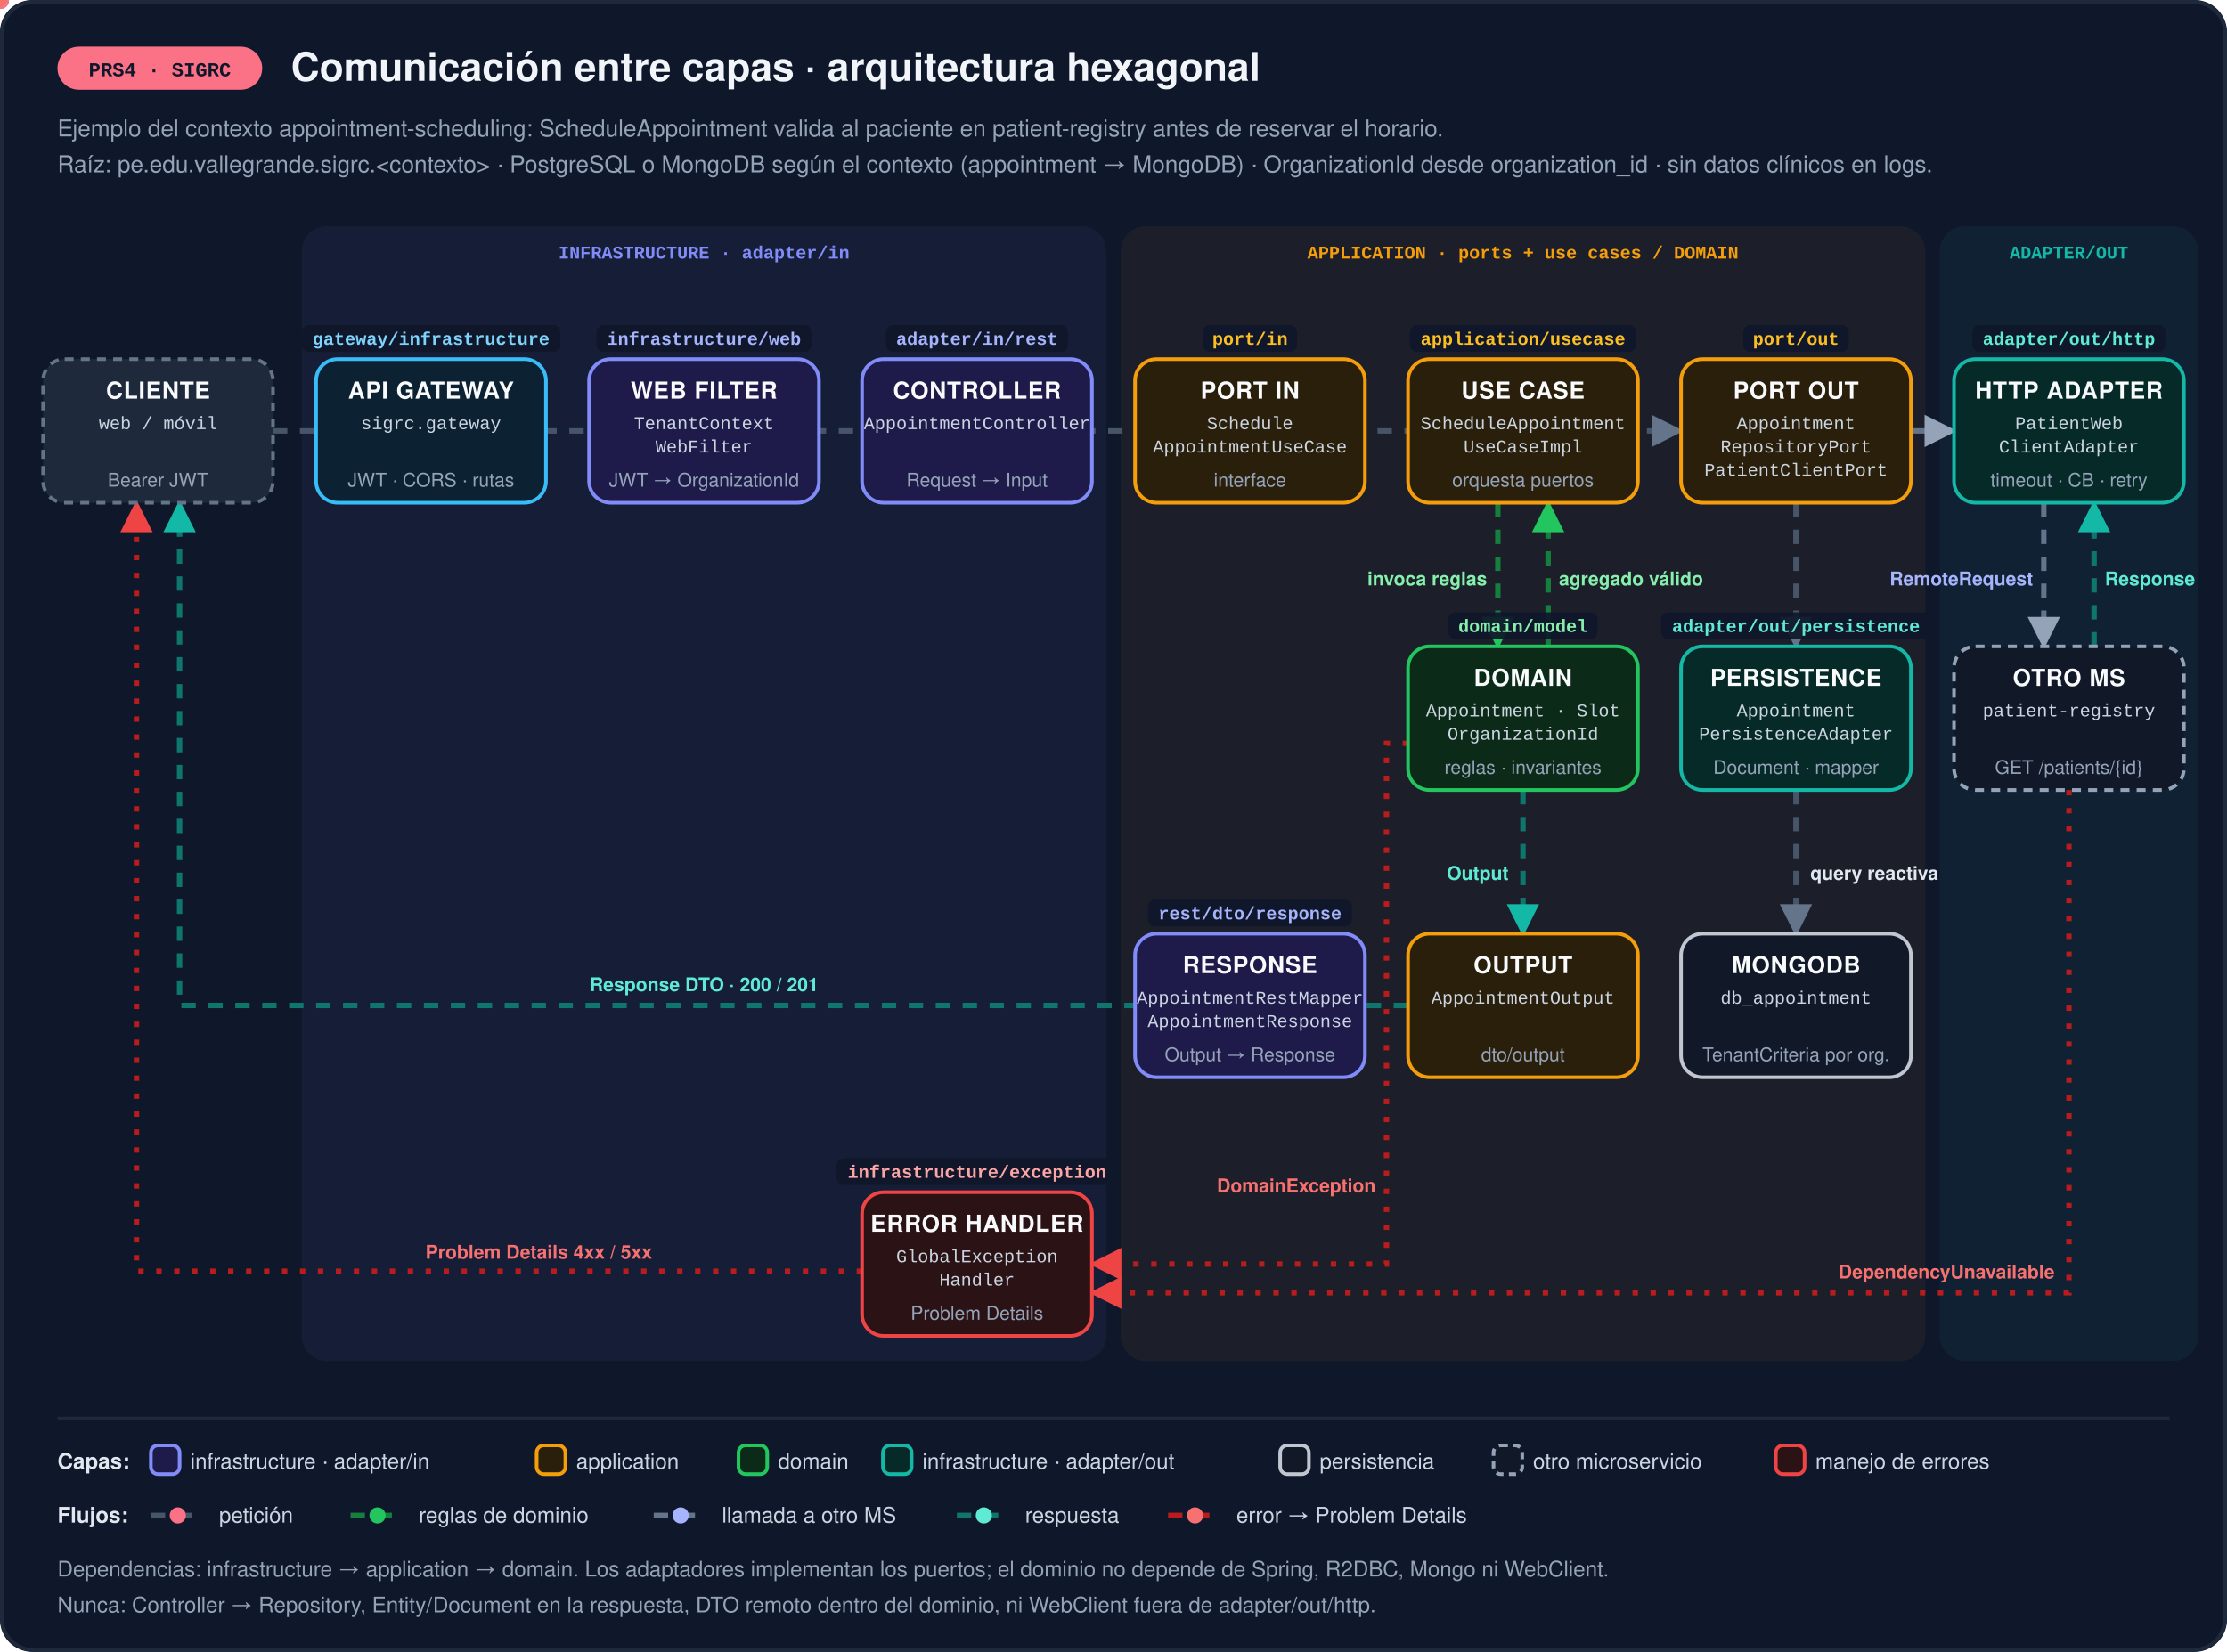
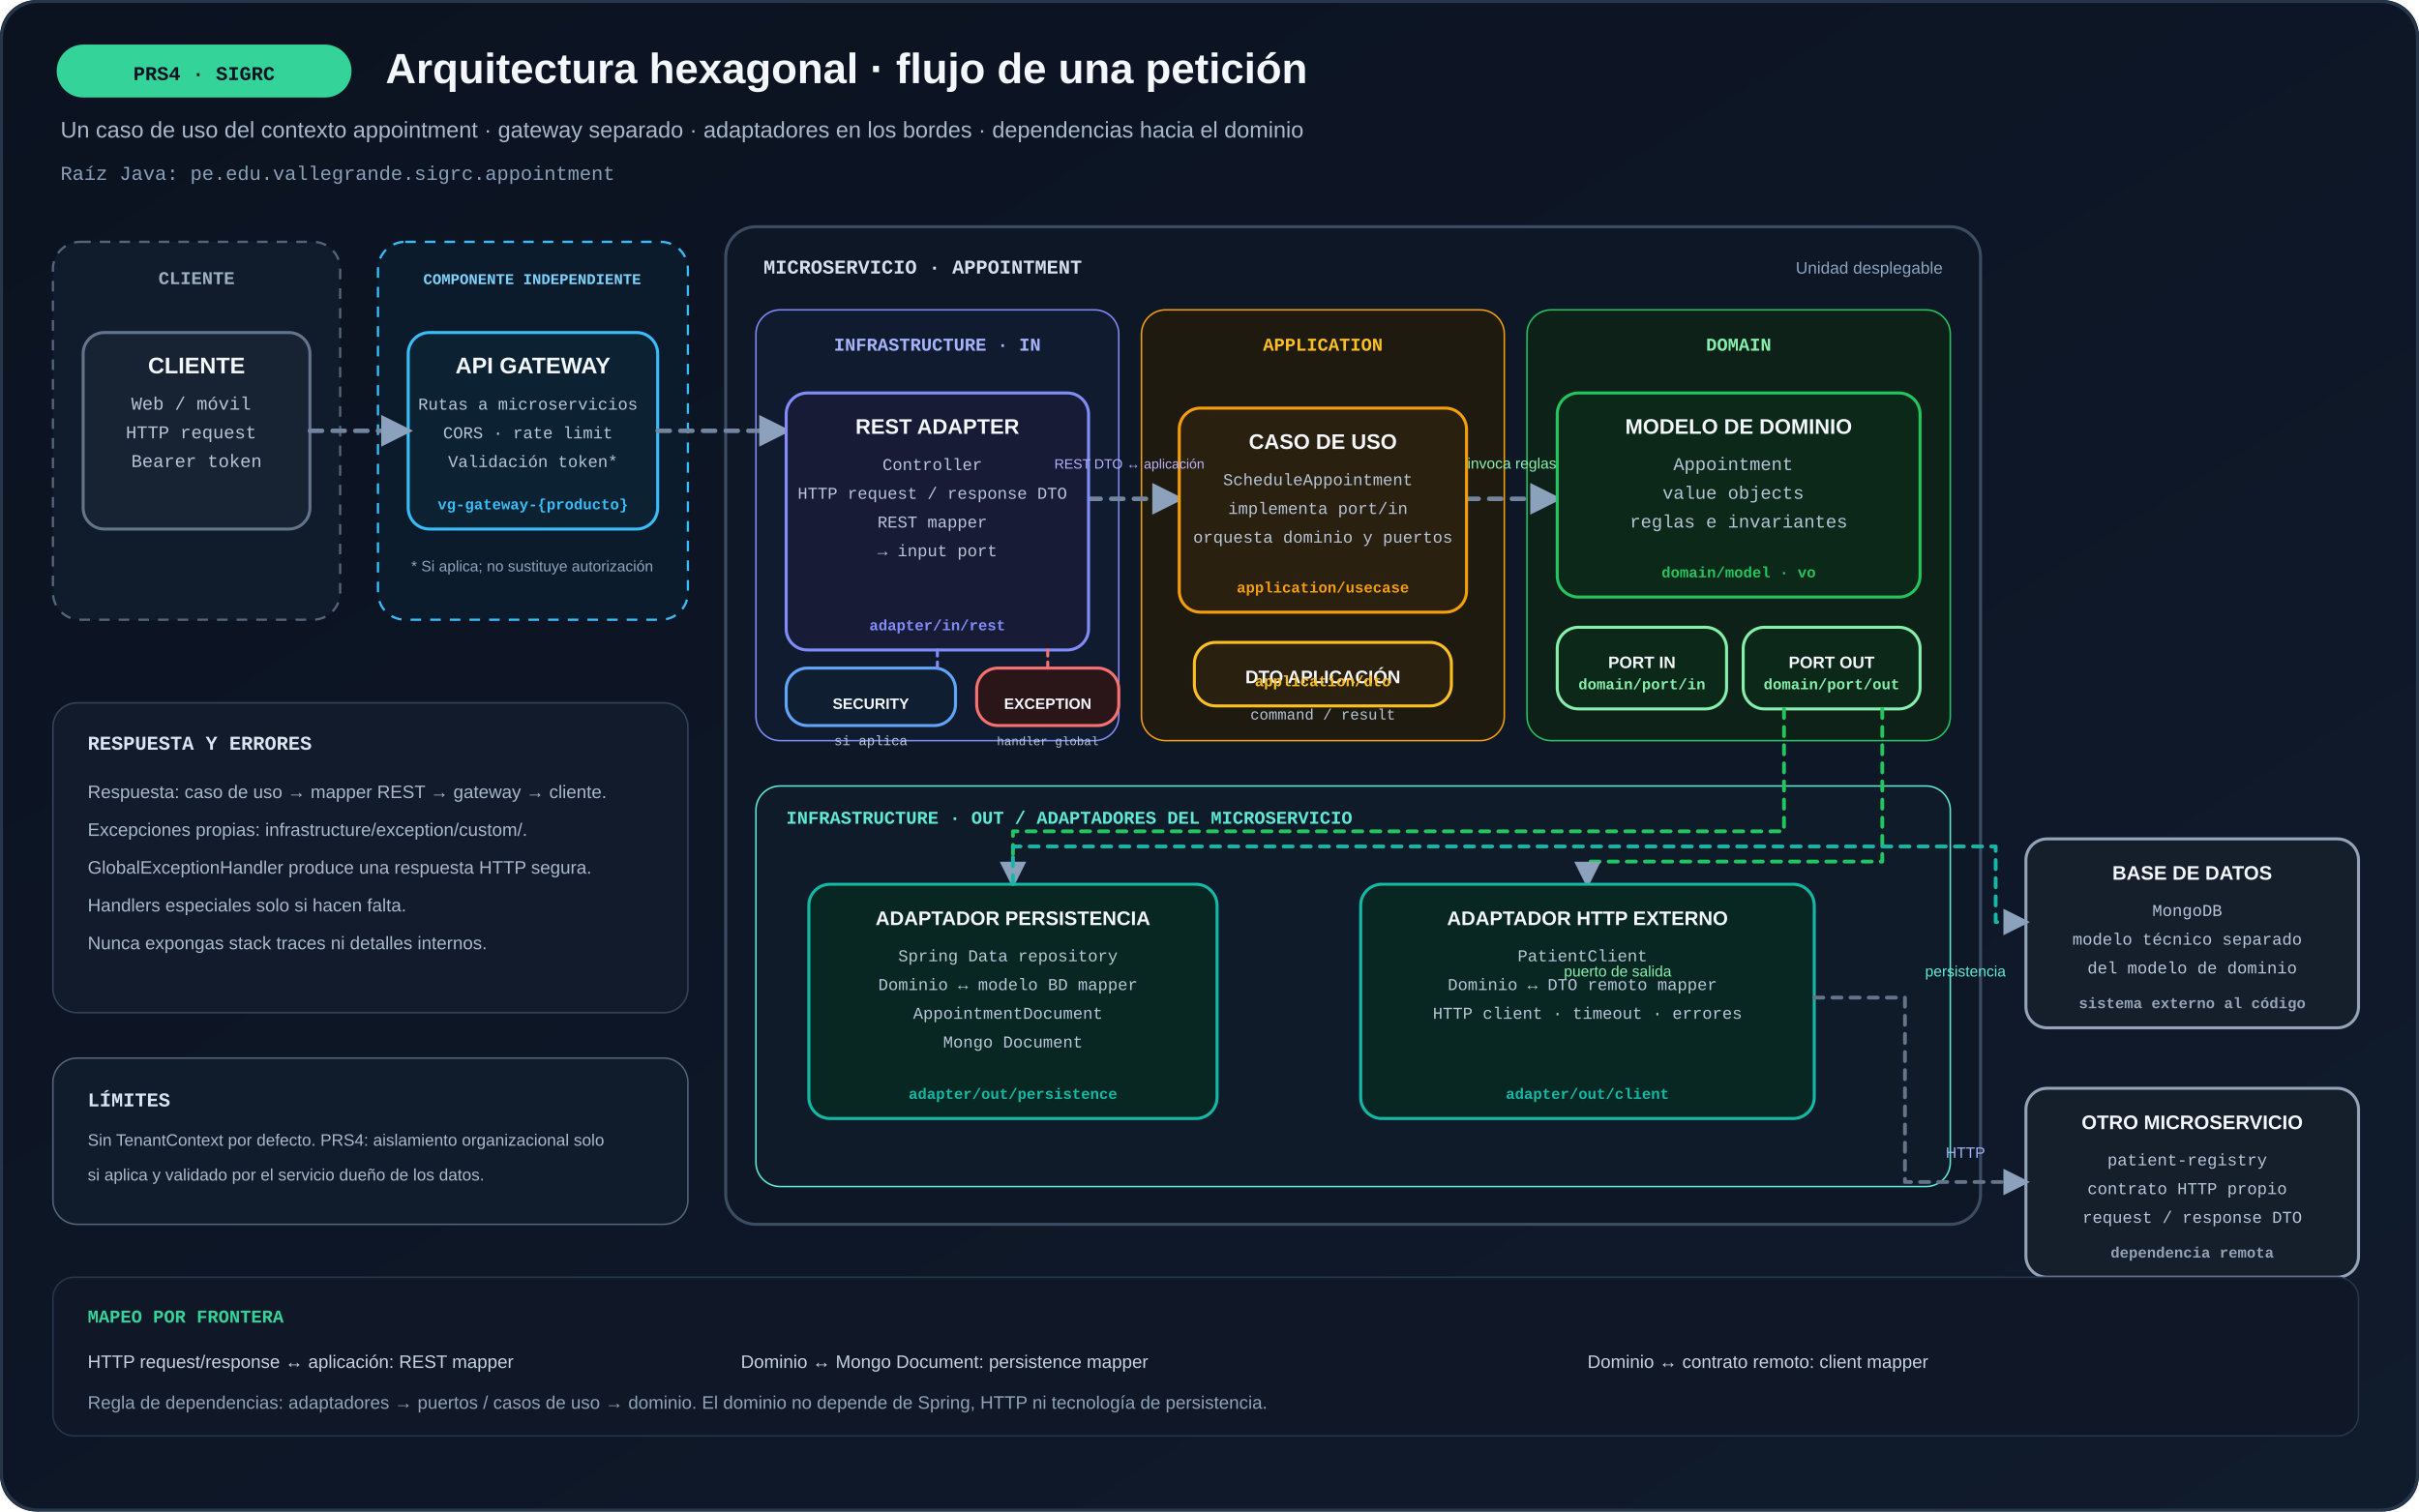
- <svg xmlns="http://www.w3.org/2000/svg" viewBox="0 0 1240 920" width="1240" height="920" role="img" aria-labelledby="title desc">
+ <svg xmlns="http://www.w3.org/2000/svg" viewBox="0 0 1600 1000" width="1600" height="1000" role="img" aria-labelledby="title desc">
  <defs>
-     <style>
-       .bg { fill: #0f172a; }
-       .frame { fill: none; stroke: #1e293b; stroke-width: 2; }
-       .title { font: 700 22px 'Segoe UI', Helvetica, Arial, sans-serif; fill: #f1f5f9; }
-       .subtitle { font: 400 13px 'Segoe UI', Helvetica, Arial, sans-serif; fill: #94a3b8; }
-       .name { font: 700 13px 'Segoe UI', Helvetica, Arial, sans-serif; fill: #f8fafc; letter-spacing: .4px; }
-       .cls { font: 400 10px Consolas, 'Courier New', monospace; fill: #cbd5e1; }
-       .info { font: 400 10.5px 'Segoe UI', Helvetica, Arial, sans-serif; fill: #94a3b8; }
-       .tag { font: 600 10px Consolas, 'Courier New', monospace; }
-       .note { font: 600 10.5px 'Segoe UI', Helvetica, Arial, sans-serif; }
-       .legend { font: 400 12px 'Segoe UI', Helvetica, Arial, sans-serif; fill: #cbd5e1; }
-       .legendb { font: 700 12px 'Segoe UI', Helvetica, Arial, sans-serif; fill: #e2e8f0; }
-       .rule { font: 400 12px 'Segoe UI', Helvetica, Arial, sans-serif; fill: #94a3b8; }
-       .chip { font: 700 11px Consolas, 'Courier New', monospace; fill: #0f172a; }
- 
-       .flow { fill: none; stroke-width: 3; stroke-dasharray: 8 7; animation: dash 1.2s linear infinite; }
-       .flow.req { stroke: #475569; }
-       .flow.res { stroke: #0f766e; }
-       .flow.rem { stroke: #64748b; }
-       .flow.dom { stroke: #15803d; }
-       .flow.err { stroke: #b91c1c; stroke-dasharray: 3 7; animation-duration: 2.4s; }
-       @keyframes dash { to { stroke-dashoffset: -30; } }
- 
-       .glow { fill: none; stroke-width: 7; opacity: 0; animation: glow 13.5s ease-in-out infinite; }
-       @keyframes glow {
-         0% { opacity: 0; }
-         2.0% { opacity: .95; }
-         6.7% { opacity: .95; }
-         9.3% { opacity: 0; }
-         100% { opacity: 0; }
-       }
- 
-       .d0 { animation-delay: 0.0s; }
-       .d1 { animation-delay: 0.9s; }
-       .d2 { animation-delay: 1.8s; }
-       .d3 { animation-delay: 2.7s; }
-       .d4 { animation-delay: 3.6s; }
-       .d5 { animation-delay: 4.5s; }
-       .d6 { animation-delay: 5.4s; }
-       .d7 { animation-delay: 6.3s; }
-       .d8 { animation-delay: 7.2s; }
-       .d9 { animation-delay: 8.1s; }
-       .d10 { animation-delay: 9.0s; }
-       .d11 { animation-delay: 9.9s; }
-       .d12 { animation-delay: 10.8s; }
-       .d13 { animation-delay: 11.7s; }
-       .d14 { animation-delay: 12.6s; }
-     </style>
-     <marker id="ar-req" viewBox="0 0 10 10" refX="8" refY="5" markerWidth="6" markerHeight="6" orient="auto-start-reverse">
-       <path d="M0,0 L10,5 L0,10 z" fill="#64748b" />
+     <linearGradient id="background" x1="0" x2="1" y1="0" y2="1">
+       <stop stop-color="#0b1220" />
+       <stop offset="1" stop-color="#101b2c" />
+     </linearGradient>
+     <marker id="arrow" viewBox="0 0 10 10" refX="8.5" refY="5" markerWidth="7" markerHeight="7" orient="auto">
+       <path d="M0 0L10 5L0 10z" fill="#8ca1bb" />
    </marker>
-     <marker id="ar-res" viewBox="0 0 10 10" refX="8" refY="5" markerWidth="6" markerHeight="6" orient="auto-start-reverse">
-       <path d="M0,0 L10,5 L0,10 z" fill="#14b8a6" />
-     </marker>
-     <marker id="ar-rem" viewBox="0 0 10 10" refX="8" refY="5" markerWidth="6" markerHeight="6" orient="auto-start-reverse">
-       <path d="M0,0 L10,5 L0,10 z" fill="#94a3b8" />
-     </marker>
-     <marker id="ar-dom" viewBox="0 0 10 10" refX="8" refY="5" markerWidth="6" markerHeight="6" orient="auto-start-reverse">
-       <path d="M0,0 L10,5 L0,10 z" fill="#22c55e" />
-     </marker>
-     <marker id="ar-err" viewBox="0 0 10 10" refX="8" refY="5" markerWidth="6" markerHeight="6" orient="auto-start-reverse">
-       <path d="M0,0 L10,5 L0,10 z" fill="#ef4444" />
-     </marker>
+     <style>.flow{animation:dash 1.6s linear infinite}@keyframes dash{to{stroke-dashoffset:-30}}@media(prefers-reduced-motion:reduce){.flow{animation:none}}</style>
  </defs>
-   <rect class="bg" x="0" y="0" width="1240" height="920" rx="18" />
-   <rect class="frame" x="1" y="1" width="1238" height="918" rx="18" />
-   <rect x="32" y="26" width="114" height="24" rx="12" fill="#fb7185" />
-   <text class="chip" x="89.0" y="42.5" text-anchor="middle">PRS4 · SIGRC</text>
-   <text class="title" x="162" y="45" text-anchor="start">Comunicación entre capas · arquitectura hexagonal</text>
-   <text class="subtitle" x="32" y="76" text-anchor="start">Ejemplo del contexto appointment-scheduling: ScheduleAppointment valida al paciente en patient-registry antes de reservar el horario.</text>
-   <text class="subtitle" x="32" y="96" text-anchor="start">Raíz: pe.edu.vallegrande.sigrc.&lt;contexto&gt; · PostgreSQL o MongoDB según el contexto (appointment → MongoDB) · OrganizationId desde organization_id · sin datos clínicos en logs.</text>
-   <rect x="168" y="126" width="448" height="632" rx="14" fill="#818cf8" opacity=".06" />
-   <text class="tag" x="392.0" y="144" text-anchor="middle" fill="#818cf8">INFRASTRUCTURE · adapter/in</text>
-   <rect x="624" y="126" width="448" height="632" rx="14" fill="#f59e0b" opacity=".06" />
-   <text class="tag" x="848.0" y="144" text-anchor="middle" fill="#f59e0b">APPLICATION · ports + use cases   /   DOMAIN</text>
-   <rect x="1080" y="126" width="144" height="632" rx="14" fill="#14b8a6" opacity=".06" />
-   <text class="tag" x="1152.0" y="144" text-anchor="middle" fill="#14b8a6">ADAPTER/OUT</text>
-   <path id="main" class="flow req" d="M152,240 H934" marker-end="url(#ar-req)" />
-   <path id="dom_dn" class="flow dom" d="M834,280 V358" marker-end="url(#ar-dom)" />
-   <path id="dom_up" class="flow dom" d="M862,360 V282" marker-end="url(#ar-dom)" />
-   <path id="http" class="flow rem" d="M1064,240 H1086" marker-end="url(#ar-rem)" />
-   <path id="rem_dn" class="flow rem" d="M1138,280 V358" marker-end="url(#ar-rem)" />
-   <path id="rem_up" class="flow res" d="M1166,360 V282" marker-end="url(#ar-res)" />
-   <path id="repo" class="flow req" d="M1000,280 V358" marker-end="url(#ar-req)" />
-   <path id="db" class="flow req" d="M1000,440 V518" marker-end="url(#ar-req)" />
-   <path id="out" class="flow res" d="M848,440 V518" marker-end="url(#ar-res)" />
-   <path id="ret" class="flow res" d="M784,560 H100 V282" marker-end="url(#ar-res)" />
-   <path id="err_dom" class="flow err" d="M784,414 H772 V704 H610" marker-end="url(#ar-err)" />
-   <path id="err_rem" class="flow err" d="M1152,440 V720 H610" marker-end="url(#ar-err)" />
-   <path id="err_cli" class="flow err" d="M480,708 H76 V282" marker-end="url(#ar-err)" />
-   <text class="note" x="828" y="326" text-anchor="end" fill="#86efac">invoca reglas</text>
-   <text class="note" x="868" y="326" text-anchor="start" fill="#86efac">agregado válido</text>
-   <text class="note" x="1132" y="326" text-anchor="end" fill="#a5b4fc">RemoteRequest</text>
-   <text class="note" x="1172" y="326" text-anchor="start" fill="#5eead4">Response</text>
-   <text class="note" x="1008" y="490" text-anchor="start" fill="#e2e8f0">query reactiva</text>
-   <text class="note" x="840" y="490" text-anchor="end" fill="#5eead4">Output</text>
-   <text class="note" x="392" y="552" text-anchor="middle" fill="#5eead4">Response DTO · 200 / 201</text>
-   <text class="note" x="766" y="664" text-anchor="end" fill="#f87171">DomainException</text>
-   <text class="note" x="1144" y="712" text-anchor="end" fill="#f87171">DependencyUnavailable</text>
-   <text class="note" x="300" y="701" text-anchor="middle" fill="#f87171">Problem Details 4xx / 5xx</text>
-   <circle r="5" fill="#fb7185">
-     <animateMotion dur="6.5s" repeatCount="indefinite" begin="-0.00s">
-       <mpath href="#main" />
-     </animateMotion>
-   </circle>
-   <circle r="5" fill="#fb7185">
-     <animateMotion dur="6.5s" repeatCount="indefinite" begin="-1.62s">
-       <mpath href="#main" />
-     </animateMotion>
-   </circle>
-   <circle r="5" fill="#fb7185">
-     <animateMotion dur="6.5s" repeatCount="indefinite" begin="-3.25s">
-       <mpath href="#main" />
-     </animateMotion>
-   </circle>
-   <circle r="5" fill="#fb7185">
-     <animateMotion dur="6.5s" repeatCount="indefinite" begin="-4.88s">
-       <mpath href="#main" />
-     </animateMotion>
-   </circle>
-   <circle r="4" fill="#4ade80">
-     <animateMotion dur="1.4s" repeatCount="indefinite" begin="-0.00s">
-       <mpath href="#dom_dn" />
-     </animateMotion>
-   </circle>
-   <circle r="4" fill="#86efac">
-     <animateMotion dur="1.4s" repeatCount="indefinite" begin="-0.00s">
-       <mpath href="#dom_up" />
-     </animateMotion>
-   </circle>
-   <circle r="4" fill="#a5b4fc">
-     <animateMotion dur="0.8s" repeatCount="indefinite" begin="-0.00s">
-       <mpath href="#http" />
-     </animateMotion>
-   </circle>
-   <circle r="4" fill="#a5b4fc">
-     <animateMotion dur="1.4s" repeatCount="indefinite" begin="-0.00s">
-       <mpath href="#rem_dn" />
-     </animateMotion>
-   </circle>
-   <circle r="4" fill="#5eead4">
-     <animateMotion dur="1.4s" repeatCount="indefinite" begin="-0.00s">
-       <mpath href="#rem_up" />
-     </animateMotion>
-   </circle>
-   <circle r="4" fill="#fb7185">
-     <animateMotion dur="1.4s" repeatCount="indefinite" begin="-0.00s">
-       <mpath href="#repo" />
-     </animateMotion>
-   </circle>
-   <circle r="4" fill="#fb7185">
-     <animateMotion dur="1.4s" repeatCount="indefinite" begin="-0.00s">
-       <mpath href="#db" />
-     </animateMotion>
-   </circle>
-   <circle r="4" fill="#5eead4">
-     <animateMotion dur="1.4s" repeatCount="indefinite" begin="-0.00s">
-       <mpath href="#out" />
-     </animateMotion>
-   </circle>
-   <circle r="4" fill="#5eead4">
-     <animateMotion dur="5.0s" repeatCount="indefinite" begin="-0.00s">
-       <mpath href="#ret" />
-     </animateMotion>
-   </circle>
-   <circle r="4" fill="#5eead4">
-     <animateMotion dur="5.0s" repeatCount="indefinite" begin="-2.50s">
-       <mpath href="#ret" />
-     </animateMotion>
-   </circle>
-   <circle r="4" fill="#f87171">
-     <animateMotion dur="4.0s" repeatCount="indefinite" begin="-0.00s">
-       <mpath href="#err_dom" />
-     </animateMotion>
-   </circle>
-   <circle r="4" fill="#f87171">
-     <animateMotion dur="4.6s" repeatCount="indefinite" begin="-0.00s">
-       <mpath href="#err_rem" />
-     </animateMotion>
-   </circle>
-   <circle r="4" fill="#f87171">
-     <animateMotion dur="4.2s" repeatCount="indefinite" begin="-0.00s">
-       <mpath href="#err_cli" />
-     </animateMotion>
-   </circle>
-   <rect class="glow d0" x="24" y="200" width="128" height="80" rx="12" stroke="#64748b" />
-   <rect x="24" y="200" width="128" height="80" rx="12" fill="#1e293b" stroke="#64748b" stroke-width="2" stroke-dasharray="5 4" />
-   <text class="name" x="88.0" y="222" text-anchor="middle">CLIENTE</text>
-   <text class="cls" x="88.0" y="239" text-anchor="middle">web / móvil</text>
-   <text class="info" x="88.0" y="271" text-anchor="middle">Bearer JWT</text>
-   <rect class="glow d1" x="176" y="200" width="128" height="80" rx="12" stroke="#38bdf8" />
-   <rect x="176" y="200" width="128" height="80" rx="12" fill="#0c2233" stroke="#38bdf8" stroke-width="2" />
-   <text class="name" x="240.0" y="222" text-anchor="middle">API GATEWAY</text>
-   <text class="cls" x="240.0" y="239" text-anchor="middle">sigrc.gateway</text>
-   <text class="info" x="240.0" y="271" text-anchor="middle">JWT · CORS · rutas</text>
-   <rect x="167.9" y="181" width="144.2" height="15" rx="4" fill="#0f172a" opacity=".92" />
-   <text class="tag" x="240.0" y="192" text-anchor="middle" fill="#7dd3fc">gateway/infrastructure</text>
-   <rect class="glow d2" x="328" y="200" width="128" height="80" rx="12" stroke="#818cf8" />
-   <rect x="328" y="200" width="128" height="80" rx="12" fill="#1e1b4b" stroke="#818cf8" stroke-width="2" />
-   <text class="name" x="392.0" y="222" text-anchor="middle">WEB FILTER</text>
-   <text class="cls" x="392.0" y="239" text-anchor="middle">TenantContext</text>
-   <text class="cls" x="392.0" y="252" text-anchor="middle">WebFilter</text>
-   <text class="info" x="392.0" y="271" text-anchor="middle">JWT → OrganizationId</text>
-   <rect x="332.1" y="181" width="119.8" height="15" rx="4" fill="#0f172a" opacity=".92" />
-   <text class="tag" x="392.0" y="192" text-anchor="middle" fill="#a5b4fc">infrastructure/web</text>
-   <rect class="glow d3" x="480" y="200" width="128" height="80" rx="12" stroke="#818cf8" />
-   <rect x="480" y="200" width="128" height="80" rx="12" fill="#1e1b4b" stroke="#818cf8" stroke-width="2" />
-   <text class="name" x="544.0" y="222" text-anchor="middle">CONTROLLER</text>
-   <text class="cls" x="544.0" y="239" text-anchor="middle">AppointmentController</text>
-   <text class="info" x="544.0" y="271" text-anchor="middle">Request → Input</text>
-   <rect x="493.2" y="181" width="101.5" height="15" rx="4" fill="#0f172a" opacity=".92" />
-   <text class="tag" x="544.0" y="192" text-anchor="middle" fill="#a5b4fc">adapter/in/rest</text>
-   <rect class="glow d4" x="632" y="200" width="128" height="80" rx="12" stroke="#f59e0b" />
-   <rect x="632" y="200" width="128" height="80" rx="12" fill="#2a1f0a" stroke="#f59e0b" stroke-width="2" />
-   <text class="name" x="696.0" y="222" text-anchor="middle">PORT IN</text>
-   <text class="cls" x="696.0" y="239" text-anchor="middle">Schedule</text>
-   <text class="cls" x="696.0" y="252" text-anchor="middle">AppointmentUseCase</text>
-   <text class="info" x="696.0" y="271" text-anchor="middle">interface</text>
-   <rect x="669.6" y="181" width="52.7" height="15" rx="4" fill="#0f172a" opacity=".92" />
-   <text class="tag" x="696.0" y="192" text-anchor="middle" fill="#fbbf24">port/in</text>
-   <rect class="glow d5" x="784" y="200" width="128" height="80" rx="12" stroke="#f59e0b" />
-   <rect x="784" y="200" width="128" height="80" rx="12" fill="#2a1f0a" stroke="#f59e0b" stroke-width="2" />
-   <text class="name" x="848.0" y="222" text-anchor="middle">USE CASE</text>
-   <text class="cls" x="848.0" y="239" text-anchor="middle">ScheduleAppointment</text>
-   <text class="cls" x="848.0" y="252" text-anchor="middle">UseCaseImpl</text>
-   <text class="info" x="848.0" y="271" text-anchor="middle">orquesta puertos</text>
-   <rect x="785.0" y="181" width="125.9" height="15" rx="4" fill="#0f172a" opacity=".92" />
-   <text class="tag" x="848.0" y="192" text-anchor="middle" fill="#fbbf24">application/usecase</text>
-   <rect class="glow d6" x="784" y="360" width="128" height="80" rx="12" stroke="#22c55e" />
-   <rect x="784" y="360" width="128" height="80" rx="12" fill="#0b2a17" stroke="#22c55e" stroke-width="2" />
-   <text class="name" x="848.0" y="382" text-anchor="middle">DOMAIN</text>
-   <text class="cls" x="848.0" y="399" text-anchor="middle">Appointment · Slot</text>
-   <text class="cls" x="848.0" y="412" text-anchor="middle">OrganizationId</text>
-   <text class="info" x="848.0" y="431" text-anchor="middle">reglas · invariantes</text>
-   <rect x="806.4" y="341" width="83.2" height="15" rx="4" fill="#0f172a" opacity=".92" />
-   <text class="tag" x="848.0" y="352" text-anchor="middle" fill="#86efac">domain/model</text>
-   <rect class="glow d7" x="936" y="200" width="128" height="80" rx="12" stroke="#f59e0b" />
-   <rect x="936" y="200" width="128" height="80" rx="12" fill="#2a1f0a" stroke="#f59e0b" stroke-width="2" />
-   <text class="name" x="1000.0" y="222" text-anchor="middle">PORT OUT</text>
-   <text class="cls" x="1000.0" y="239" text-anchor="middle">Appointment</text>
-   <text class="cls" x="1000.0" y="252" text-anchor="middle">RepositoryPort</text>
-   <text class="cls" x="1000.0" y="265" text-anchor="middle">PatientClientPort</text>
-   <rect x="970.6" y="181" width="58.8" height="15" rx="4" fill="#0f172a" opacity=".92" />
-   <text class="tag" x="1000.0" y="192" text-anchor="middle" fill="#fbbf24">port/out</text>
-   <rect class="glow d8" x="936" y="360" width="128" height="80" rx="12" stroke="#14b8a6" />
-   <rect x="936" y="360" width="128" height="80" rx="12" fill="#062a27" stroke="#14b8a6" stroke-width="2" />
-   <text class="name" x="1000.0" y="382" text-anchor="middle">PERSISTENCE</text>
-   <text class="cls" x="1000.0" y="399" text-anchor="middle">Appointment</text>
-   <text class="cls" x="1000.0" y="412" text-anchor="middle">PersistenceAdapter</text>
-   <text class="info" x="1000.0" y="431" text-anchor="middle">Document · mapper</text>
-   <rect x="924.9" y="341" width="150.3" height="15" rx="4" fill="#0f172a" opacity=".92" />
-   <text class="tag" x="1000.0" y="352" text-anchor="middle" fill="#5eead4">adapter/out/persistence</text>
-   <rect class="glow d9" x="936" y="520" width="128" height="80" rx="12" stroke="#c0c7d1" />
-   <rect x="936" y="520" width="128" height="80" rx="12" fill="#111827" stroke="#c0c7d1" stroke-width="2" />
-   <text class="name" x="1000.0" y="542" text-anchor="middle">MONGODB</text>
-   <text class="cls" x="1000.0" y="559" text-anchor="middle">db_appointment</text>
-   <text class="info" x="1000.0" y="591" text-anchor="middle">TenantCriteria por org.</text>
-   <rect class="glow d10" x="1088" y="200" width="128" height="80" rx="12" stroke="#14b8a6" />
-   <rect x="1088" y="200" width="128" height="80" rx="12" fill="#062a27" stroke="#14b8a6" stroke-width="2" />
-   <text class="name" x="1152.0" y="222" text-anchor="middle">HTTP ADAPTER</text>
-   <text class="cls" x="1152.0" y="239" text-anchor="middle">PatientWeb</text>
-   <text class="cls" x="1152.0" y="252" text-anchor="middle">ClientAdapter</text>
-   <text class="info" x="1152.0" y="271" text-anchor="middle">timeout · CB · retry</text>
-   <rect x="1098.2" y="181" width="107.6" height="15" rx="4" fill="#0f172a" opacity=".92" />
-   <text class="tag" x="1152.0" y="192" text-anchor="middle" fill="#5eead4">adapter/out/http</text>
-   <rect class="glow d11" x="1088" y="360" width="128" height="80" rx="12" stroke="#94a3b8" />
-   <rect x="1088" y="360" width="128" height="80" rx="12" fill="#111827" stroke="#94a3b8" stroke-width="2" stroke-dasharray="5 4" />
-   <text class="name" x="1152.0" y="382" text-anchor="middle">OTRO MS</text>
-   <text class="cls" x="1152.0" y="399" text-anchor="middle">patient-registry</text>
-   <text class="info" x="1152.0" y="431" text-anchor="middle">GET /patients/{id}</text>
-   <rect class="glow d12" x="784" y="520" width="128" height="80" rx="12" stroke="#f59e0b" />
-   <rect x="784" y="520" width="128" height="80" rx="12" fill="#2a1f0a" stroke="#f59e0b" stroke-width="2" />
-   <text class="name" x="848.0" y="542" text-anchor="middle">OUTPUT</text>
-   <text class="cls" x="848.0" y="559" text-anchor="middle">AppointmentOutput</text>
-   <text class="info" x="848.0" y="591" text-anchor="middle">dto/output</text>
-   <rect class="glow d13" x="632" y="520" width="128" height="80" rx="12" stroke="#818cf8" />
-   <rect x="632" y="520" width="128" height="80" rx="12" fill="#1e1b4b" stroke="#818cf8" stroke-width="2" />
-   <text class="name" x="696.0" y="542" text-anchor="middle">RESPONSE</text>
-   <text class="cls" x="696.0" y="559" text-anchor="middle">AppointmentRestMapper</text>
-   <text class="cls" x="696.0" y="572" text-anchor="middle">AppointmentResponse</text>
-   <text class="info" x="696.0" y="591" text-anchor="middle">Output → Response</text>
-   <rect x="639.1" y="501" width="113.7" height="15" rx="4" fill="#0f172a" opacity=".92" />
-   <text class="tag" x="696.0" y="512" text-anchor="middle" fill="#a5b4fc">rest/dto/response</text>
-   <rect class="glow d14" x="480" y="664" width="128" height="80" rx="12" stroke="#ef4444" />
-   <rect x="480" y="664" width="128" height="80" rx="12" fill="#2a1215" stroke="#ef4444" stroke-width="2" />
-   <text class="name" x="544.0" y="686" text-anchor="middle">ERROR HANDLER</text>
-   <text class="cls" x="544.0" y="703" text-anchor="middle">GlobalException</text>
-   <text class="cls" x="544.0" y="716" text-anchor="middle">Handler</text>
-   <text class="info" x="544.0" y="735" text-anchor="middle">Problem Details</text>
-   <rect x="465.8" y="645" width="156.4" height="15" rx="4" fill="#0f172a" opacity=".92" />
-   <text class="tag" x="544.0" y="656" text-anchor="middle" fill="#fca5a5">infrastructure/exception</text>
-   <line x1="32" y1="790" x2="1208" y2="790" stroke="#1e293b" stroke-width="2" />
-   <text class="legendb" x="32" y="818" text-anchor="start">Capas:</text>
-   <rect x="84" y="805" width="16" height="16" rx="4" fill="#1e1b4b" stroke="#818cf8" stroke-width="2" />
-   <text class="legend" x="106" y="818" text-anchor="start">infrastructure · adapter/in</text>
-   <rect x="298.8" y="805" width="16" height="16" rx="4" fill="#2a1f0a" stroke="#f59e0b" stroke-width="2" />
-   <text class="legend" x="320.8" y="818" text-anchor="start">application</text>
-   <rect x="411.2" y="805" width="16" height="16" rx="4" fill="#0b2a17" stroke="#22c55e" stroke-width="2" />
-   <text class="legend" x="433.2" y="818" text-anchor="start">domain</text>
-   <rect x="491.6" y="805" width="16" height="16" rx="4" fill="#062a27" stroke="#14b8a6" stroke-width="2" />
-   <text class="legend" x="513.6" y="818" text-anchor="start">infrastructure · adapter/out</text>
-   <rect x="712.8" y="805" width="16" height="16" rx="4" fill="#111827" stroke="#c0c7d1" stroke-width="2" />
-   <text class="legend" x="734.8" y="818" text-anchor="start">persistencia</text>
-   <rect x="831.6" y="805" width="16" height="16" rx="4" fill="#111827" stroke="#94a3b8" stroke-width="2" stroke-dasharray="4 3" />
-   <text class="legend" x="853.6" y="818" text-anchor="start">otro microservicio</text>
-   <rect x="988.8" y="805" width="16" height="16" rx="4" fill="#2a1215" stroke="#ef4444" stroke-width="2" />
-   <text class="legend" x="1010.8" y="818" text-anchor="start">manejo de errores</text>
-   <text class="legendb" x="32" y="848" text-anchor="start">Flujos:</text>
-   <line x1="84" y1="844" x2="114" y2="844" stroke="#475569" stroke-width="3" stroke-dasharray="8 7" class="flow" />
-   <circle cx="99" cy="844" r="4.5" fill="#fb7185" />
-   <text class="legend" x="122" y="848" text-anchor="start">petición</text>
-   <line x1="195.2" y1="844" x2="225.2" y2="844" stroke="#15803d" stroke-width="3" stroke-dasharray="8 7" class="flow" />
-   <circle cx="210.2" cy="844" r="4.5" fill="#22c55e" />
-   <text class="legend" x="233.2" y="848" text-anchor="start">reglas de dominio</text>
-   <line x1="364.0" y1="844" x2="394.0" y2="844" stroke="#64748b" stroke-width="3" stroke-dasharray="8 7" class="flow" />
-   <circle cx="379.0" cy="844" r="4.5" fill="#a5b4fc" />
-   <text class="legend" x="402.0" y="848" text-anchor="start">llamada a otro MS</text>
-   <line x1="532.8" y1="844" x2="562.8" y2="844" stroke="#0f766e" stroke-width="3" stroke-dasharray="8 7" class="flow" />
-   <circle cx="547.8" cy="844" r="4.5" fill="#5eead4" />
-   <text class="legend" x="570.8" y="848" text-anchor="start">respuesta</text>
-   <line x1="650.4" y1="844" x2="680.4" y2="844" stroke="#b91c1c" stroke-width="3" stroke-dasharray="8 7" class="flow" />
-   <circle cx="665.4" cy="844" r="4.5" fill="#f87171" />
-   <text class="legend" x="688.4" y="848" text-anchor="start">error → Problem Details</text>
-   <text class="rule" x="32" y="878" text-anchor="start">Dependencias: infrastructure → application → domain. Los adaptadores implementan los puertos; el dominio no depende de Spring, R2DBC, Mongo ni WebClient.</text>
-   <text class="rule" x="32" y="898" text-anchor="start">Nunca: Controller → Repository, Entity/Document en la respuesta, DTO remoto dentro del dominio, ni WebClient fuera de adapter/out/http.</text>
+   <rect width="1600" height="1000" rx="24" fill="url(#background)" />
+   <rect x="1" y="1" width="1598" height="998" rx="24" fill="none" stroke="#27364b" stroke-width="2" />
+   <rect x="38" y="30" width="194" height="34" rx="17" fill="#34d399" stroke="#34d399" stroke-width="1" />
+   <text x="135" y="53" text-anchor="middle" fill="#0b1220" font-family="Consolas, Courier New, monospace" font-size="13" font-weight="750">PRS4 · SIGRC</text>
+   <text x="255" y="55" text-anchor="start" fill="#f4f7fb" font-family="Segoe UI, Arial, sans-serif" font-size="28" font-weight="700">Arquitectura hexagonal · flujo de una petición</text>
+   <text x="40" y="91" text-anchor="start" fill="#a9b8cb" font-family="Segoe UI, Arial, sans-serif" font-size="15" font-weight="400">Un caso de uso del contexto appointment · gateway separado · adaptadores en los bordes · dependencias hacia el dominio</text>
+   <text x="40" y="119" text-anchor="start" fill="#89a0ba" font-family="Consolas, Courier New, monospace" font-size="13" font-weight="500">Raíz Java: pe.edu.vallegrande.sigrc.appointment</text>
+   <rect x="35" y="160" width="190" height="250" rx="18" fill="#101c2b" stroke="#54657a" stroke-width="1.5" stroke-dasharray="7 6" />
+   <text x="130" y="188" text-anchor="middle" fill="#9eafc4" font-family="Consolas, Courier New, monospace" font-size="12" font-weight="700">CLIENTE</text>
+   <rect x="55" y="220" width="150" height="130" rx="14" fill="#172233" stroke="#64748b" stroke-width="2" />
+   <text x="130.0" y="247" text-anchor="middle" fill="#f4f7fb" font-family="Segoe UI, Arial, sans-serif" font-size="15" font-weight="700">CLIENTE</text>
+   <text x="130.0" y="271" text-anchor="middle" fill="#b7c5d8" font-family="Consolas, Courier New, monospace" font-size="12" font-weight="400">
+     <tspan x="130.0" dy="0">Web / móvil</tspan>
+     <tspan x="130.0" dy="19">HTTP request</tspan>
+     <tspan x="130.0" dy="19">Bearer token</tspan>
+   </text>
+   <rect x="250" y="160" width="205" height="250" rx="18" fill="#0c1b2c" stroke="#38bdf8" stroke-width="1.5" stroke-dasharray="7 6" />
+   <text x="352" y="188" text-anchor="middle" fill="#7dd3fc" font-family="Consolas, Courier New, monospace" font-size="10" font-weight="700">COMPONENTE INDEPENDIENTE</text>
+   <rect x="270" y="220" width="165" height="130" rx="14" fill="#0c2233" stroke="#38bdf8" stroke-width="2" />
+   <text x="352.5" y="247" text-anchor="middle" fill="#f4f7fb" font-family="Segoe UI, Arial, sans-serif" font-size="15" font-weight="700">API GATEWAY</text>
+   <text x="352.5" y="271" text-anchor="middle" fill="#b7c5d8" font-family="Consolas, Courier New, monospace" font-size="11" font-weight="400">
+     <tspan x="352.5" dy="0">Rutas a microservicios</tspan>
+     <tspan x="352.5" dy="19">CORS · rate limit</tspan>
+     <tspan x="352.5" dy="19">Validación token*</tspan>
+   </text>
+   <text x="352.5" y="337" text-anchor="middle" fill="#38bdf8" font-family="Consolas, Courier New, monospace" font-size="10" font-weight="600">vg-gateway-{producto}</text>
+   <text x="352" y="378" text-anchor="middle" fill="#8ea4bd" font-family="Segoe UI, Arial, sans-serif" font-size="10" font-weight="400">* Si aplica; no sustituye autorización</text>
+   <rect x="480" y="150" width="830" height="660" rx="20" fill="#0d1726" stroke="#3c4d63" stroke-width="2" />
+   <text x="505" y="181" text-anchor="start" fill="#d6e0ed" font-family="Consolas, Courier New, monospace" font-size="13" font-weight="700">MICROSERVICIO · APPOINTMENT</text>
+   <text x="1285" y="181" text-anchor="end" fill="#8ea4bd" font-family="Segoe UI, Arial, sans-serif" font-size="11" font-weight="400">Unidad desplegable</text>
+   <rect x="500" y="205" width="240" height="285" rx="16" fill="#111b30" stroke="#818cf8" stroke-width="1" />
+   <text x="620" y="232" text-anchor="middle" fill="#a5b4fc" font-family="Consolas, Courier New, monospace" font-size="12" font-weight="700">INFRASTRUCTURE · IN</text>
+   <rect x="755" y="205" width="240" height="285" rx="16" fill="#1e1a10" stroke="#f59e0b" stroke-width="1" />
+   <text x="875" y="232" text-anchor="middle" fill="#fbbf24" font-family="Consolas, Courier New, monospace" font-size="12" font-weight="700">APPLICATION</text>
+   <rect x="1010" y="205" width="280" height="285" rx="16" fill="#0d2119" stroke="#22c55e" stroke-width="1" />
+   <text x="1150" y="232" text-anchor="middle" fill="#86efac" font-family="Consolas, Courier New, monospace" font-size="12" font-weight="700">DOMAIN</text>
+   <path d="M205 285 H270" fill="none" stroke="#73859e" stroke-width="3" stroke-dasharray="8 7" stroke-linecap="round" stroke-linejoin="round" marker-end="url(#arrow)" class="flow" />
+   <path d="M435 285 H520" fill="none" stroke="#73859e" stroke-width="3" stroke-dasharray="8 7" stroke-linecap="round" stroke-linejoin="round" marker-end="url(#arrow)" class="flow" />
+   <path d="M720 330 H780" fill="none" stroke="#73859e" stroke-width="3" stroke-dasharray="8 7" stroke-linecap="round" stroke-linejoin="round" marker-end="url(#arrow)" class="flow" />
+   <path d="M970 330 H1030" fill="none" stroke="#73859e" stroke-width="3" stroke-dasharray="8 7" stroke-linecap="round" stroke-linejoin="round" marker-end="url(#arrow)" class="flow" />
+   <rect x="520" y="260" width="200" height="170" rx="14" fill="#171b36" stroke="#818cf8" stroke-width="2" />
+   <text x="620.0" y="287" text-anchor="middle" fill="#f4f7fb" font-family="Segoe UI, Arial, sans-serif" font-size="14" font-weight="700">REST ADAPTER</text>
+   <text x="620.0" y="311" text-anchor="middle" fill="#b7c5d8" font-family="Consolas, Courier New, monospace" font-size="11" font-weight="400">
+     <tspan x="620.0" dy="0">Controller</tspan>
+     <tspan x="620.0" dy="19">HTTP request / response DTO</tspan>
+     <tspan x="620.0" dy="19">REST mapper</tspan>
+     <tspan x="620.0" dy="19">→ input port</tspan>
+   </text>
+   <text x="620.0" y="417" text-anchor="middle" fill="#818cf8" font-family="Consolas, Courier New, monospace" font-size="10" font-weight="600">adapter/in/rest</text>
+   <rect x="780" y="270" width="190" height="135" rx="14" fill="#29200f" stroke="#f59e0b" stroke-width="2" />
+   <text x="875.0" y="297" text-anchor="middle" fill="#f4f7fb" font-family="Segoe UI, Arial, sans-serif" font-size="14" font-weight="700">CASO DE USO</text>
+   <text x="875.0" y="321" text-anchor="middle" fill="#b7c5d8" font-family="Consolas, Courier New, monospace" font-size="11" font-weight="400">
+     <tspan x="875.0" dy="0">ScheduleAppointment</tspan>
+     <tspan x="875.0" dy="19">implementa port/in</tspan>
+     <tspan x="875.0" dy="19">orquesta dominio y puertos</tspan>
+   </text>
+   <text x="875.0" y="392" text-anchor="middle" fill="#f59e0b" font-family="Consolas, Courier New, monospace" font-size="10" font-weight="600">application/usecase</text>
+   <rect x="790" y="425" width="170" height="42" rx="14" fill="#29200f" stroke="#fbbf24" stroke-width="2" />
+   <text x="875.0" y="452" text-anchor="middle" fill="#f4f7fb" font-family="Segoe UI, Arial, sans-serif" font-size="12" font-weight="700">DTO APLICACIÓN</text>
+   <text x="875.0" y="476" text-anchor="middle" fill="#b7c5d8" font-family="Consolas, Courier New, monospace" font-size="10" font-weight="400">
+     <tspan x="875.0" dy="0">command / result</tspan>
+   </text>
+   <text x="875.0" y="454" text-anchor="middle" fill="#fbbf24" font-family="Consolas, Courier New, monospace" font-size="10" font-weight="600">application/dto</text>
+   <rect x="1030" y="260" width="240" height="135" rx="14" fill="#0c2819" stroke="#22c55e" stroke-width="2" />
+   <text x="1150.0" y="287" text-anchor="middle" fill="#f4f7fb" font-family="Segoe UI, Arial, sans-serif" font-size="14" font-weight="700">MODELO DE DOMINIO</text>
+   <text x="1150.0" y="311" text-anchor="middle" fill="#b7c5d8" font-family="Consolas, Courier New, monospace" font-size="12" font-weight="400">
+     <tspan x="1150.0" dy="0">Appointment</tspan>
+     <tspan x="1150.0" dy="19">value objects</tspan>
+     <tspan x="1150.0" dy="19">reglas e invariantes</tspan>
+   </text>
+   <text x="1150.0" y="382" text-anchor="middle" fill="#22c55e" font-family="Consolas, Courier New, monospace" font-size="10" font-weight="600">domain/model · vo</text>
+   <rect x="1030" y="415" width="112" height="54" rx="14" fill="#0c2819" stroke="#86efac" stroke-width="2" />
+   <text x="1086.0" y="442" text-anchor="middle" fill="#f4f7fb" font-family="Segoe UI, Arial, sans-serif" font-size="11" font-weight="700">PORT IN</text>
+   <text x="1086.0" y="456" text-anchor="middle" fill="#86efac" font-family="Consolas, Courier New, monospace" font-size="10" font-weight="600">domain/port/in</text>
+   <rect x="1153" y="415" width="117" height="54" rx="14" fill="#0c2819" stroke="#86efac" stroke-width="2" />
+   <text x="1211.5" y="442" text-anchor="middle" fill="#f4f7fb" font-family="Segoe UI, Arial, sans-serif" font-size="11" font-weight="700">PORT OUT</text>
+   <text x="1211.5" y="456" text-anchor="middle" fill="#86efac" font-family="Consolas, Courier New, monospace" font-size="10" font-weight="600">domain/port/out</text>
+   <text x="747" y="310" text-anchor="middle" fill="#b9b1ff" font-family="Segoe UI, Arial, sans-serif" font-size="9" font-weight="500">REST DTO ↔ aplicación</text>
+   <text x="1000" y="310" text-anchor="middle" fill="#86efac" font-family="Segoe UI, Arial, sans-serif" font-size="10" font-weight="500">invoca reglas</text>
+   <rect x="520" y="442" width="112" height="38" rx="14" fill="#101e32" stroke="#60a5fa" stroke-width="2" />
+   <text x="576.0" y="469" text-anchor="middle" fill="#f4f7fb" font-family="Segoe UI, Arial, sans-serif" font-size="10" font-weight="700">SECURITY</text>
+   <text x="576.0" y="493" text-anchor="middle" fill="#b7c5d8" font-family="Consolas, Courier New, monospace" font-size="9" font-weight="400">
+     <tspan x="576.0" dy="0">si aplica</tspan>
+   </text>
+   <rect x="646" y="442" width="94" height="38" rx="14" fill="#2a1519" stroke="#f87171" stroke-width="2" />
+   <text x="693.0" y="469" text-anchor="middle" fill="#f4f7fb" font-family="Segoe UI, Arial, sans-serif" font-size="10" font-weight="700">EXCEPTION</text>
+   <text x="693.0" y="493" text-anchor="middle" fill="#b7c5d8" font-family="Consolas, Courier New, monospace" font-size="8" font-weight="400">
+     <tspan x="693.0" dy="0">handler global</tspan>
+   </text>
+   <rect x="500" y="520" width="790" height="265" rx="16" fill="#101b2a" stroke="#5eead4" stroke-width="1" />
+   <text x="520" y="545" text-anchor="start" fill="#5eead4" font-family="Consolas, Courier New, monospace" font-size="12" font-weight="700">INFRASTRUCTURE · OUT / ADAPTADORES DEL MICROSERVICIO</text>
+   <path d="M1180 469 V550 H670 V585" fill="none" stroke="#22c55e" stroke-width="2.5" stroke-dasharray="6 6" stroke-linecap="round" stroke-linejoin="round" marker-end="url(#arrow)" class="flow" />
+   <path d="M1245 469 V570 H1050 V585" fill="none" stroke="#22c55e" stroke-width="2.5" stroke-dasharray="6 6" stroke-linecap="round" stroke-linejoin="round" marker-end="url(#arrow)" class="flow" />
+   <rect x="535" y="585" width="270" height="155" rx="14" fill="#092722" stroke="#14b8a6" stroke-width="2" />
+   <text x="670.0" y="612" text-anchor="middle" fill="#f4f7fb" font-family="Segoe UI, Arial, sans-serif" font-size="13" font-weight="700">ADAPTADOR PERSISTENCIA</text>
+   <text x="670.0" y="636" text-anchor="middle" fill="#b7c5d8" font-family="Consolas, Courier New, monospace" font-size="11" font-weight="400">
+     <tspan x="670.0" dy="0">Spring Data repository</tspan>
+     <tspan x="670.0" dy="19">Dominio ↔ modelo BD mapper</tspan>
+     <tspan x="670.0" dy="19">AppointmentDocument</tspan>
+     <tspan x="670.0" dy="19">Mongo Document</tspan>
+   </text>
+   <text x="670.0" y="727" text-anchor="middle" fill="#14b8a6" font-family="Consolas, Courier New, monospace" font-size="10" font-weight="600">adapter/out/persistence</text>
+   <rect x="900" y="585" width="300" height="155" rx="14" fill="#092722" stroke="#14b8a6" stroke-width="2" />
+   <text x="1050.0" y="612" text-anchor="middle" fill="#f4f7fb" font-family="Segoe UI, Arial, sans-serif" font-size="13" font-weight="700">ADAPTADOR HTTP EXTERNO</text>
+   <text x="1050.0" y="636" text-anchor="middle" fill="#b7c5d8" font-family="Consolas, Courier New, monospace" font-size="11" font-weight="400">
+     <tspan x="1050.0" dy="0">PatientClient</tspan>
+     <tspan x="1050.0" dy="19">Dominio ↔ DTO remoto mapper</tspan>
+     <tspan x="1050.0" dy="19">HTTP client · timeout · errores</tspan>
+   </text>
+   <text x="1050.0" y="727" text-anchor="middle" fill="#14b8a6" font-family="Consolas, Courier New, monospace" font-size="10" font-weight="600">adapter/out/client</text>
+   <rect x="1340" y="555" width="220" height="125" rx="14" fill="#151e2b" stroke="#94a3b8" stroke-width="2" />
+   <text x="1450.0" y="582" text-anchor="middle" fill="#f4f7fb" font-family="Segoe UI, Arial, sans-serif" font-size="13" font-weight="700">BASE DE DATOS</text>
+   <text x="1450.0" y="606" text-anchor="middle" fill="#b7c5d8" font-family="Consolas, Courier New, monospace" font-size="11" font-weight="400">
+     <tspan x="1450.0" dy="0">MongoDB</tspan>
+     <tspan x="1450.0" dy="19">modelo técnico separado</tspan>
+     <tspan x="1450.0" dy="19">del modelo de dominio</tspan>
+   </text>
+   <text x="1450.0" y="667" text-anchor="middle" fill="#94a3b8" font-family="Consolas, Courier New, monospace" font-size="10" font-weight="600">sistema externo al código</text>
+   <rect x="1340" y="720" width="220" height="125" rx="14" fill="#151e2b" stroke="#94a3b8" stroke-width="2" />
+   <text x="1450.0" y="747" text-anchor="middle" fill="#f4f7fb" font-family="Segoe UI, Arial, sans-serif" font-size="13" font-weight="700">OTRO MICROSERVICIO</text>
+   <text x="1450.0" y="771" text-anchor="middle" fill="#b7c5d8" font-family="Consolas, Courier New, monospace" font-size="11" font-weight="400">
+     <tspan x="1450.0" dy="0">patient-registry</tspan>
+     <tspan x="1450.0" dy="19">contrato HTTP propio</tspan>
+     <tspan x="1450.0" dy="19">request / response DTO</tspan>
+   </text>
+   <text x="1450.0" y="832" text-anchor="middle" fill="#94a3b8" font-family="Consolas, Courier New, monospace" font-size="10" font-weight="600">dependencia remota</text>
+   <path d="M670 585 V560 H1320 V610 H1340" fill="none" stroke="#14b8a6" stroke-width="2.5" stroke-dasharray="6 6" stroke-linecap="round" stroke-linejoin="round" marker-end="url(#arrow)" class="flow" />
+   <path d="M1200 660 H1260 V782 H1340" fill="none" stroke="#64748b" stroke-width="2.5" stroke-dasharray="6 6" stroke-linecap="round" stroke-linejoin="round" marker-end="url(#arrow)" class="flow" />
+   <text x="1070" y="646" text-anchor="middle" fill="#86efac" font-family="Segoe UI, Arial, sans-serif" font-size="10" font-weight="500">puerto de salida</text>
+   <text x="1300" y="646" text-anchor="middle" fill="#5eead4" font-family="Segoe UI, Arial, sans-serif" font-size="10" font-weight="500">persistencia</text>
+   <text x="1300" y="766" text-anchor="middle" fill="#a5b4fc" font-family="Segoe UI, Arial, sans-serif" font-size="10" font-weight="500">HTTP</text>
+   <path d="M620 430 V442" fill="none" stroke="#818cf8" stroke-width="2" stroke-dasharray="4 4" stroke-linecap="round" stroke-linejoin="round" class="flow" />
+   <path d="M693 442 V430" fill="none" stroke="#f87171" stroke-width="2" stroke-dasharray="4 4" stroke-linecap="round" stroke-linejoin="round" class="flow" />
+   <rect x="35" y="465" width="420" height="205" rx="16" fill="#111b2b" stroke="#33445a" stroke-width="1" />
+   <text x="58" y="496" text-anchor="start" fill="#dbe5f1" font-family="Consolas, Courier New, monospace" font-size="13" font-weight="700">RESPUESTA Y ERRORES</text>
+   <text x="58" y="528" text-anchor="start" fill="#a9b8cb" font-family="Segoe UI, Arial, sans-serif" font-size="12" font-weight="400">
+     <tspan x="58" dy="0">Respuesta: caso de uso → mapper REST → gateway → cliente.</tspan>
+     <tspan x="58" dy="25">Excepciones propias: infrastructure/exception/custom/.</tspan>
+     <tspan x="58" dy="25">GlobalExceptionHandler produce una respuesta HTTP segura.</tspan>
+     <tspan x="58" dy="25">Handlers especiales solo si hacen falta.</tspan>
+     <tspan x="58" dy="25">Nunca expongas stack traces ni detalles internos.</tspan>
+   </text>
+   <rect x="35" y="700" width="420" height="110" rx="16" fill="#101c2b" stroke="#54657a" stroke-width="1" />
+   <text x="58" y="732" text-anchor="start" fill="#dbe5f1" font-family="Consolas, Courier New, monospace" font-size="13" font-weight="700">LÍMITES</text>
+   <text x="58" y="758" text-anchor="start" fill="#a9b8cb" font-family="Segoe UI, Arial, sans-serif" font-size="11" font-weight="400">
+     <tspan x="58" dy="0">Sin TenantContext por defecto. PRS4: aislamiento organizacional solo</tspan>
+     <tspan x="58" dy="23">si aplica y validado por el servicio dueño de los datos.</tspan>
+   </text>
+   <rect x="35" y="845" width="1525" height="105" rx="14" fill="#101827" stroke="#26364b" stroke-width="1" />
+   <text x="58" y="875" text-anchor="start" fill="#34d399" font-family="Consolas, Courier New, monospace" font-size="12" font-weight="700">MAPEO POR FRONTERA</text>
+   <text x="58" y="905" text-anchor="start" fill="#c5d2e2" font-family="Segoe UI, Arial, sans-serif" font-size="12" font-weight="400">HTTP request/response ↔ aplicación: REST mapper</text>
+   <text x="490" y="905" text-anchor="start" fill="#c5d2e2" font-family="Segoe UI, Arial, sans-serif" font-size="12" font-weight="400">Dominio ↔ Mongo Document: persistence mapper</text>
+   <text x="1050" y="905" text-anchor="start" fill="#c5d2e2" font-family="Segoe UI, Arial, sans-serif" font-size="12" font-weight="400">Dominio ↔ contrato remoto: client mapper</text>
+   <text x="58" y="932" text-anchor="start" fill="#90a2b8" font-family="Segoe UI, Arial, sans-serif" font-size="12" font-weight="400">Regla de dependencias: adaptadores → puertos / casos de uso → dominio. El dominio no depende de Spring, HTTP ni tecnología de persistencia.</text>
</svg>
